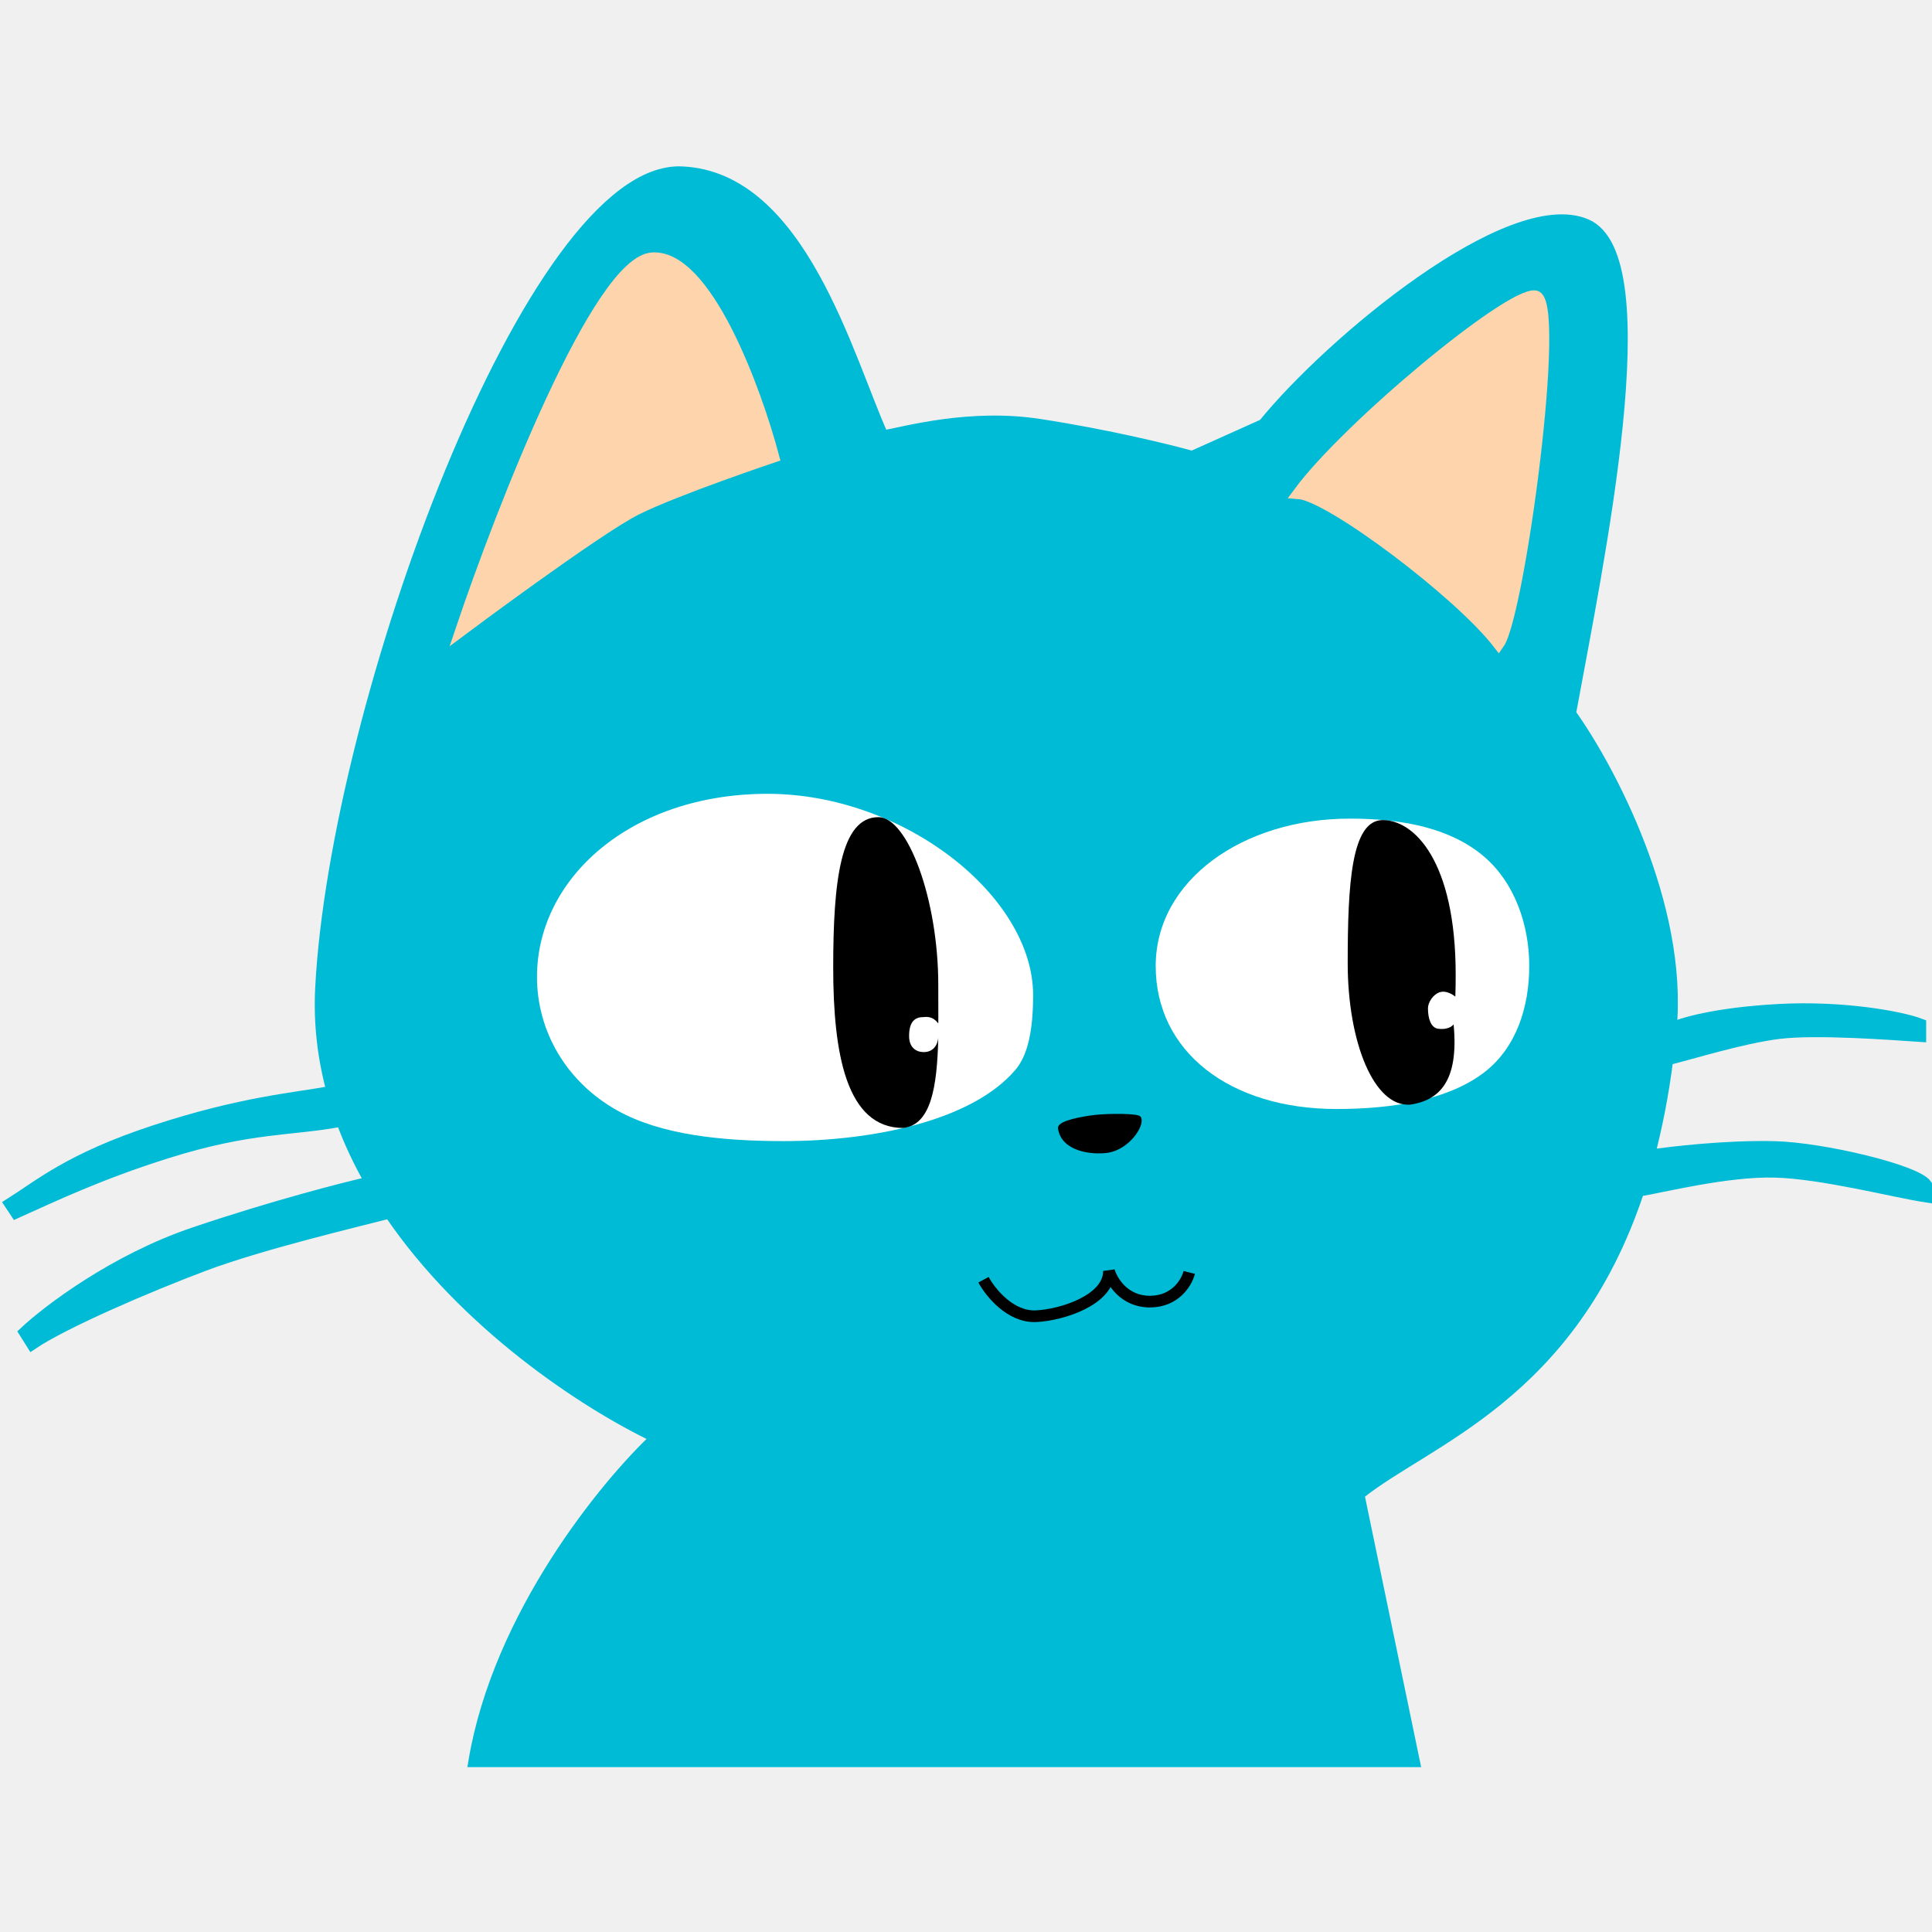
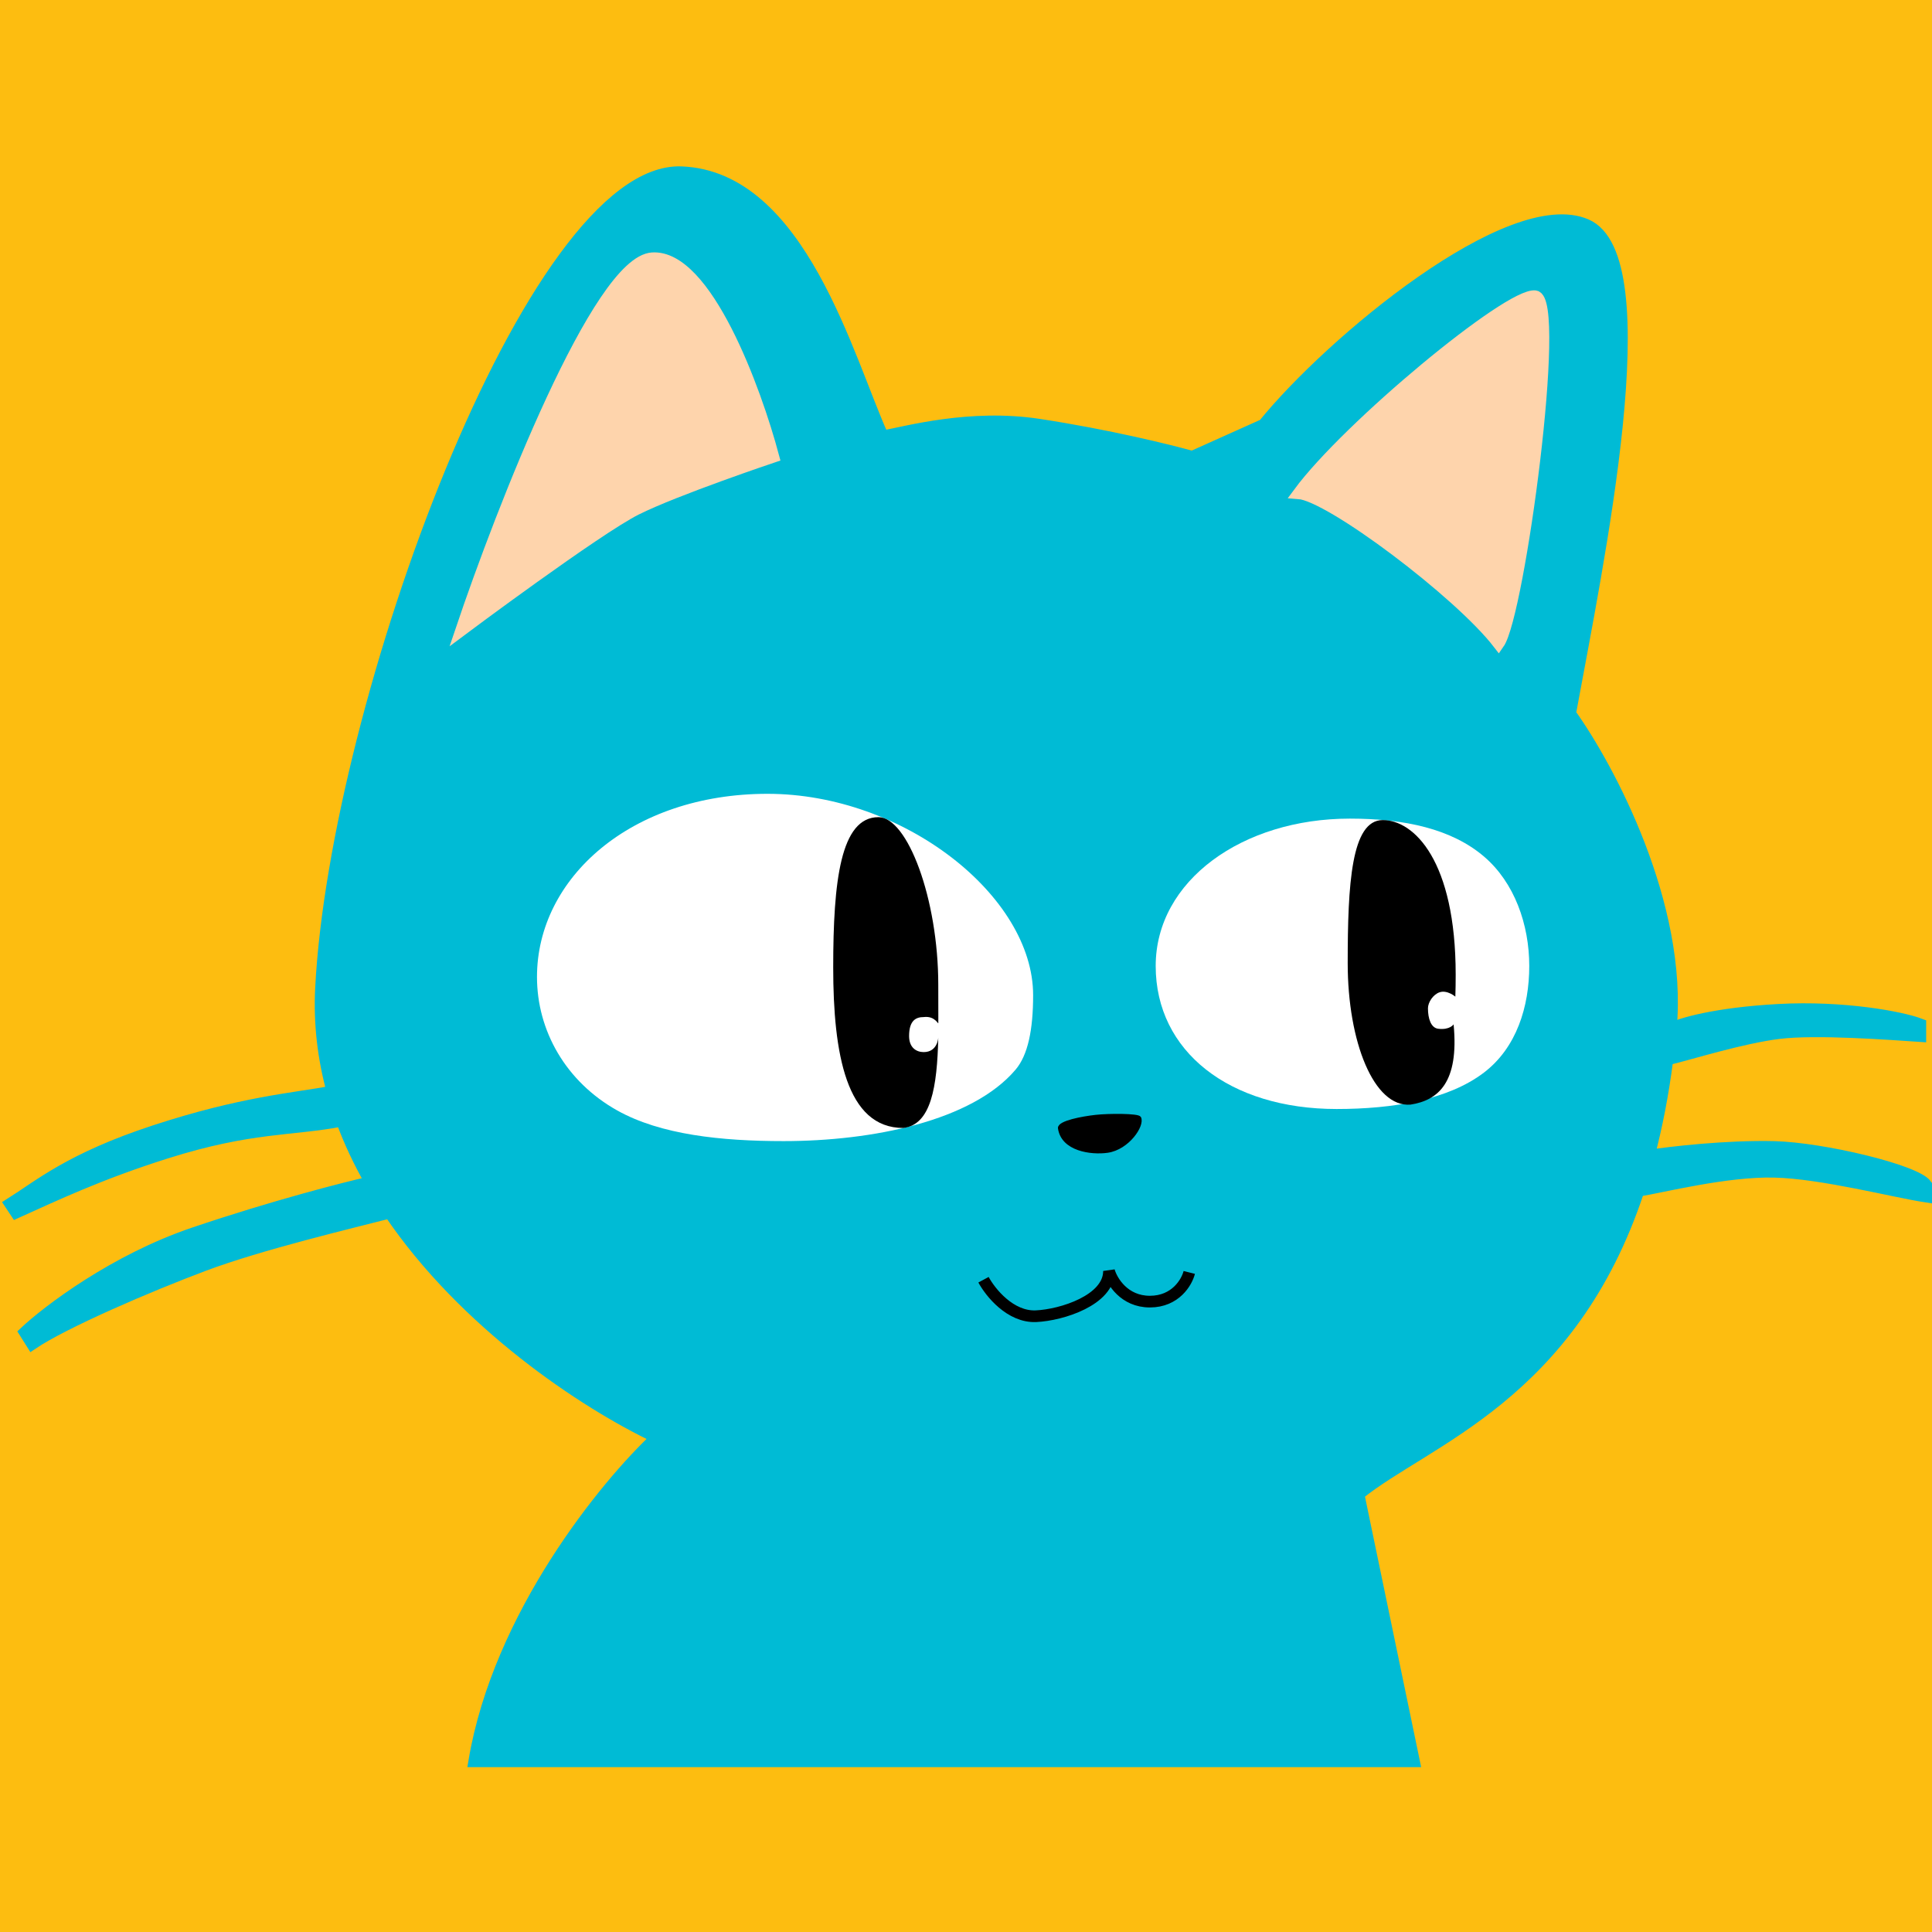
<svg xmlns="http://www.w3.org/2000/svg" width="662" height="662" viewBox="0 -57 662 662" fill="none">
+   <rect x="0" y="-57" width="662" height="662" fill="#fdbd10" />
  <path d="M225 435.516C207.667 451.683 170.9 496.516 162.5 546.516H484.5L465.5 455.016C488.837 436.183 538.14 421.373 561.427 351.016C569.618 349.683 591.6 344.1 608 344.5C624.4 344.9 649 351.349 660 353.016V349C656.5 344 624.4 336.416 608 336.016C591.6 335.616 572.5 337.829 565 338.985C567.637 329.032 569.786 318.086 571.334 306.016C579.556 304.016 596.7 298.6 609.5 297C622.3 295.4 648 297.349 658 298.016V294C651.5 291.5 631.5 287.816 609.5 289.016C587.5 290.216 575.667 293.849 572.5 295.516C576.5 253.116 551.167 205.849 538 187.516C547.5 135.683 569.5 31.216 543.5 20.016C517.5 8.816 455.833 60.349 433 88.516L408.5 99.516C400.833 97.349 379.6 92.116 356 88.516C332.4 84.916 310.667 91.016 302.5 92.516C290.5 66.016 274.3 3.616 233.5 2.016C182.5 0.016 115 184.516 110 281.516C109.362 293.887 110.834 305.745 113.921 317.016C100.447 319.516 83 320.689 53 330.516C24 340.016 13.333 349.333 3.5 355.5L5.5 358.516C18.833 352.516 34 345.263 57 338C86 328.842 99.752 330.349 117.128 327.016C119.812 334.313 123.152 341.338 127 348.068C118.167 350.05 93.7 356.316 66.5 365.516C39.3 374.716 16.5 392.016 8.5 399.516L11 403.5C21.833 396.167 50.8 383.7 70 376.5C89.2 369.3 120.516 361.849 133.524 358.516C159.18 396.374 199.818 423.555 225 435.516Z" fill="#00BBD5" stroke="#00BBD5" stroke-width="4" />
  <path d="M390.5 326C390 325 380 325 375.5 325.5C370.708 326.032 363 327.5 363 329.5C364 337 373.9 338.3 379.5 337.5C386.5 336.5 391.804 328.608 390.5 326Z" fill="black" stroke="black" />
  <path d="M354 284C354 295.809 352.231 304.5 348 309.5C333.126 327.076 298.943 334 268.5 334C247.129 334 226.38 331.827 211.5 323.5C193.885 313.642 184 296.164 184 277.752C184 243.786 216.332 215 263 215C309.668 215 354 250.034 354 284Z" fill="white" />
  <path d="M524 274C524 287.929 519.644 301.99 508.5 310.5C496.226 319.873 477.249 323 458 323C421.273 323 396 303.271 396 274C396 244.729 425.773 223.5 462.5 223.5C481.413 223.5 497.42 227.042 508.5 236.5C518.936 245.409 524 259.802 524 274Z" fill="white" />
  <path d="M321.5 280.5C321.5 283.999 321.514 287.335 321.517 290.5C321.518 291.518 321.516 293.5 321.516 293.5C321.514 294.27 320.5 291 316.5 291.5C314 291.5 311.5 292.5 311.5 298C311.5 302 314 303.5 316.5 303.5C321.325 303.5 321.5 298.5 321.5 298.5C321.113 315.424 319.047 328.398 309.5 329.5C290 329.5 285.5 304.047 285.5 274.5C285.5 244.953 288 223 301 223C310.941 223 321.5 250.953 321.5 280.5Z" fill="black" />
  <path d="M498.79 277C498.79 279.517 498.756 282.027 498.674 284.5C498.674 284.5 495.899 282.127 493.29 283C491.001 283.766 489.29 286.5 489.29 288.5C489.29 292 490.309 295.19 492.79 295.5C496.79 296 498.08 294 498.08 294C500 314 492.767 320.042 483.29 321.5C470.79 322.5 461.79 300.062 461.79 273C461.79 245.938 463.02 224 473.79 224C484.56 224 498.79 238 498.79 277Z" fill="black" />
  <path d="M337 381.5C339.333 385.833 346.2 394.4 355 394C363.8 393.6 380 388.5 380 378.5C381 382 385.2 389 394 389C402.8 389 406.667 382.333 407.5 379" stroke="black" stroke-width="4" />
  <path d="M223.5 31.5C205.1 32.7 172.167 117 158 159C158 159 204.5 124.25 218 117.5C231.5 110.75 265 99.5 265 99.5C258.833 76.333 241.9 30.3 223.5 31.5Z" fill="#FED4AC" stroke="#FED4AC" stroke-width="4" />
  <path d="M445 112C455.8 112.8 500 146 513.5 163.5C520.5 153.5 535 45.5 526 44.5C517 43.5 461.833 89.167 445 112Z" fill="#FED4AC" stroke="#FED4AC" stroke-width="4" />
</svg>
